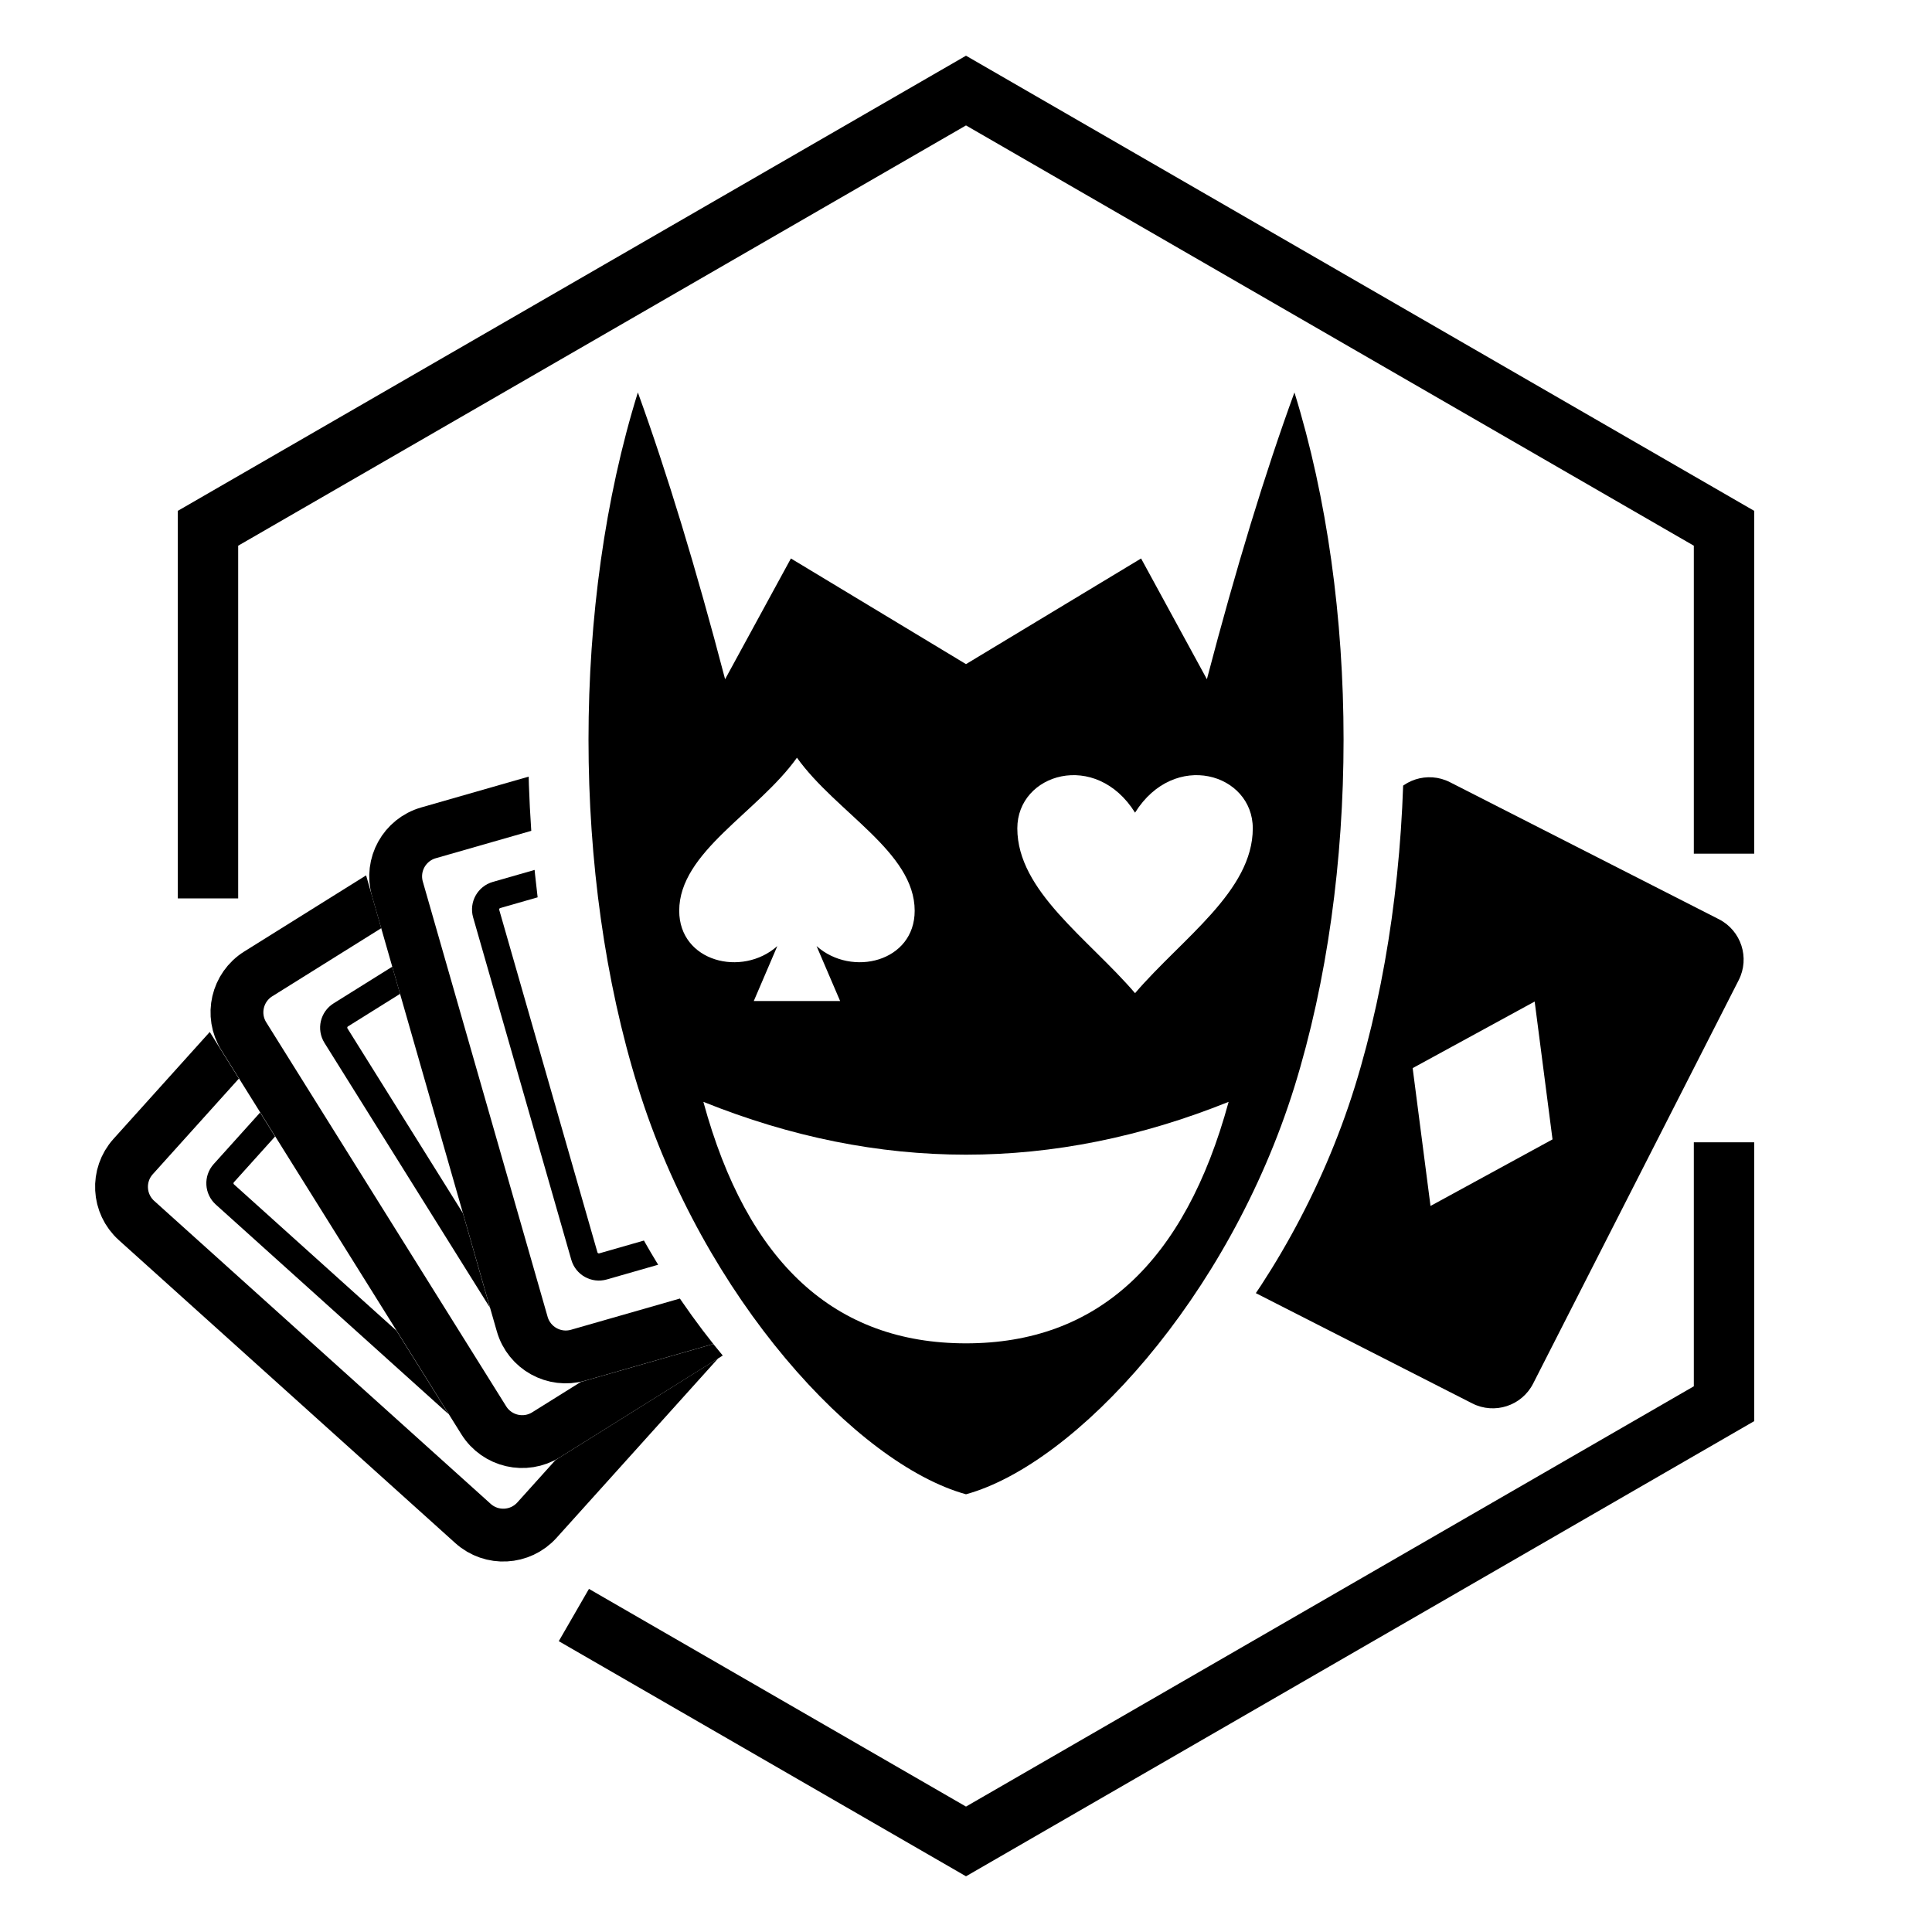
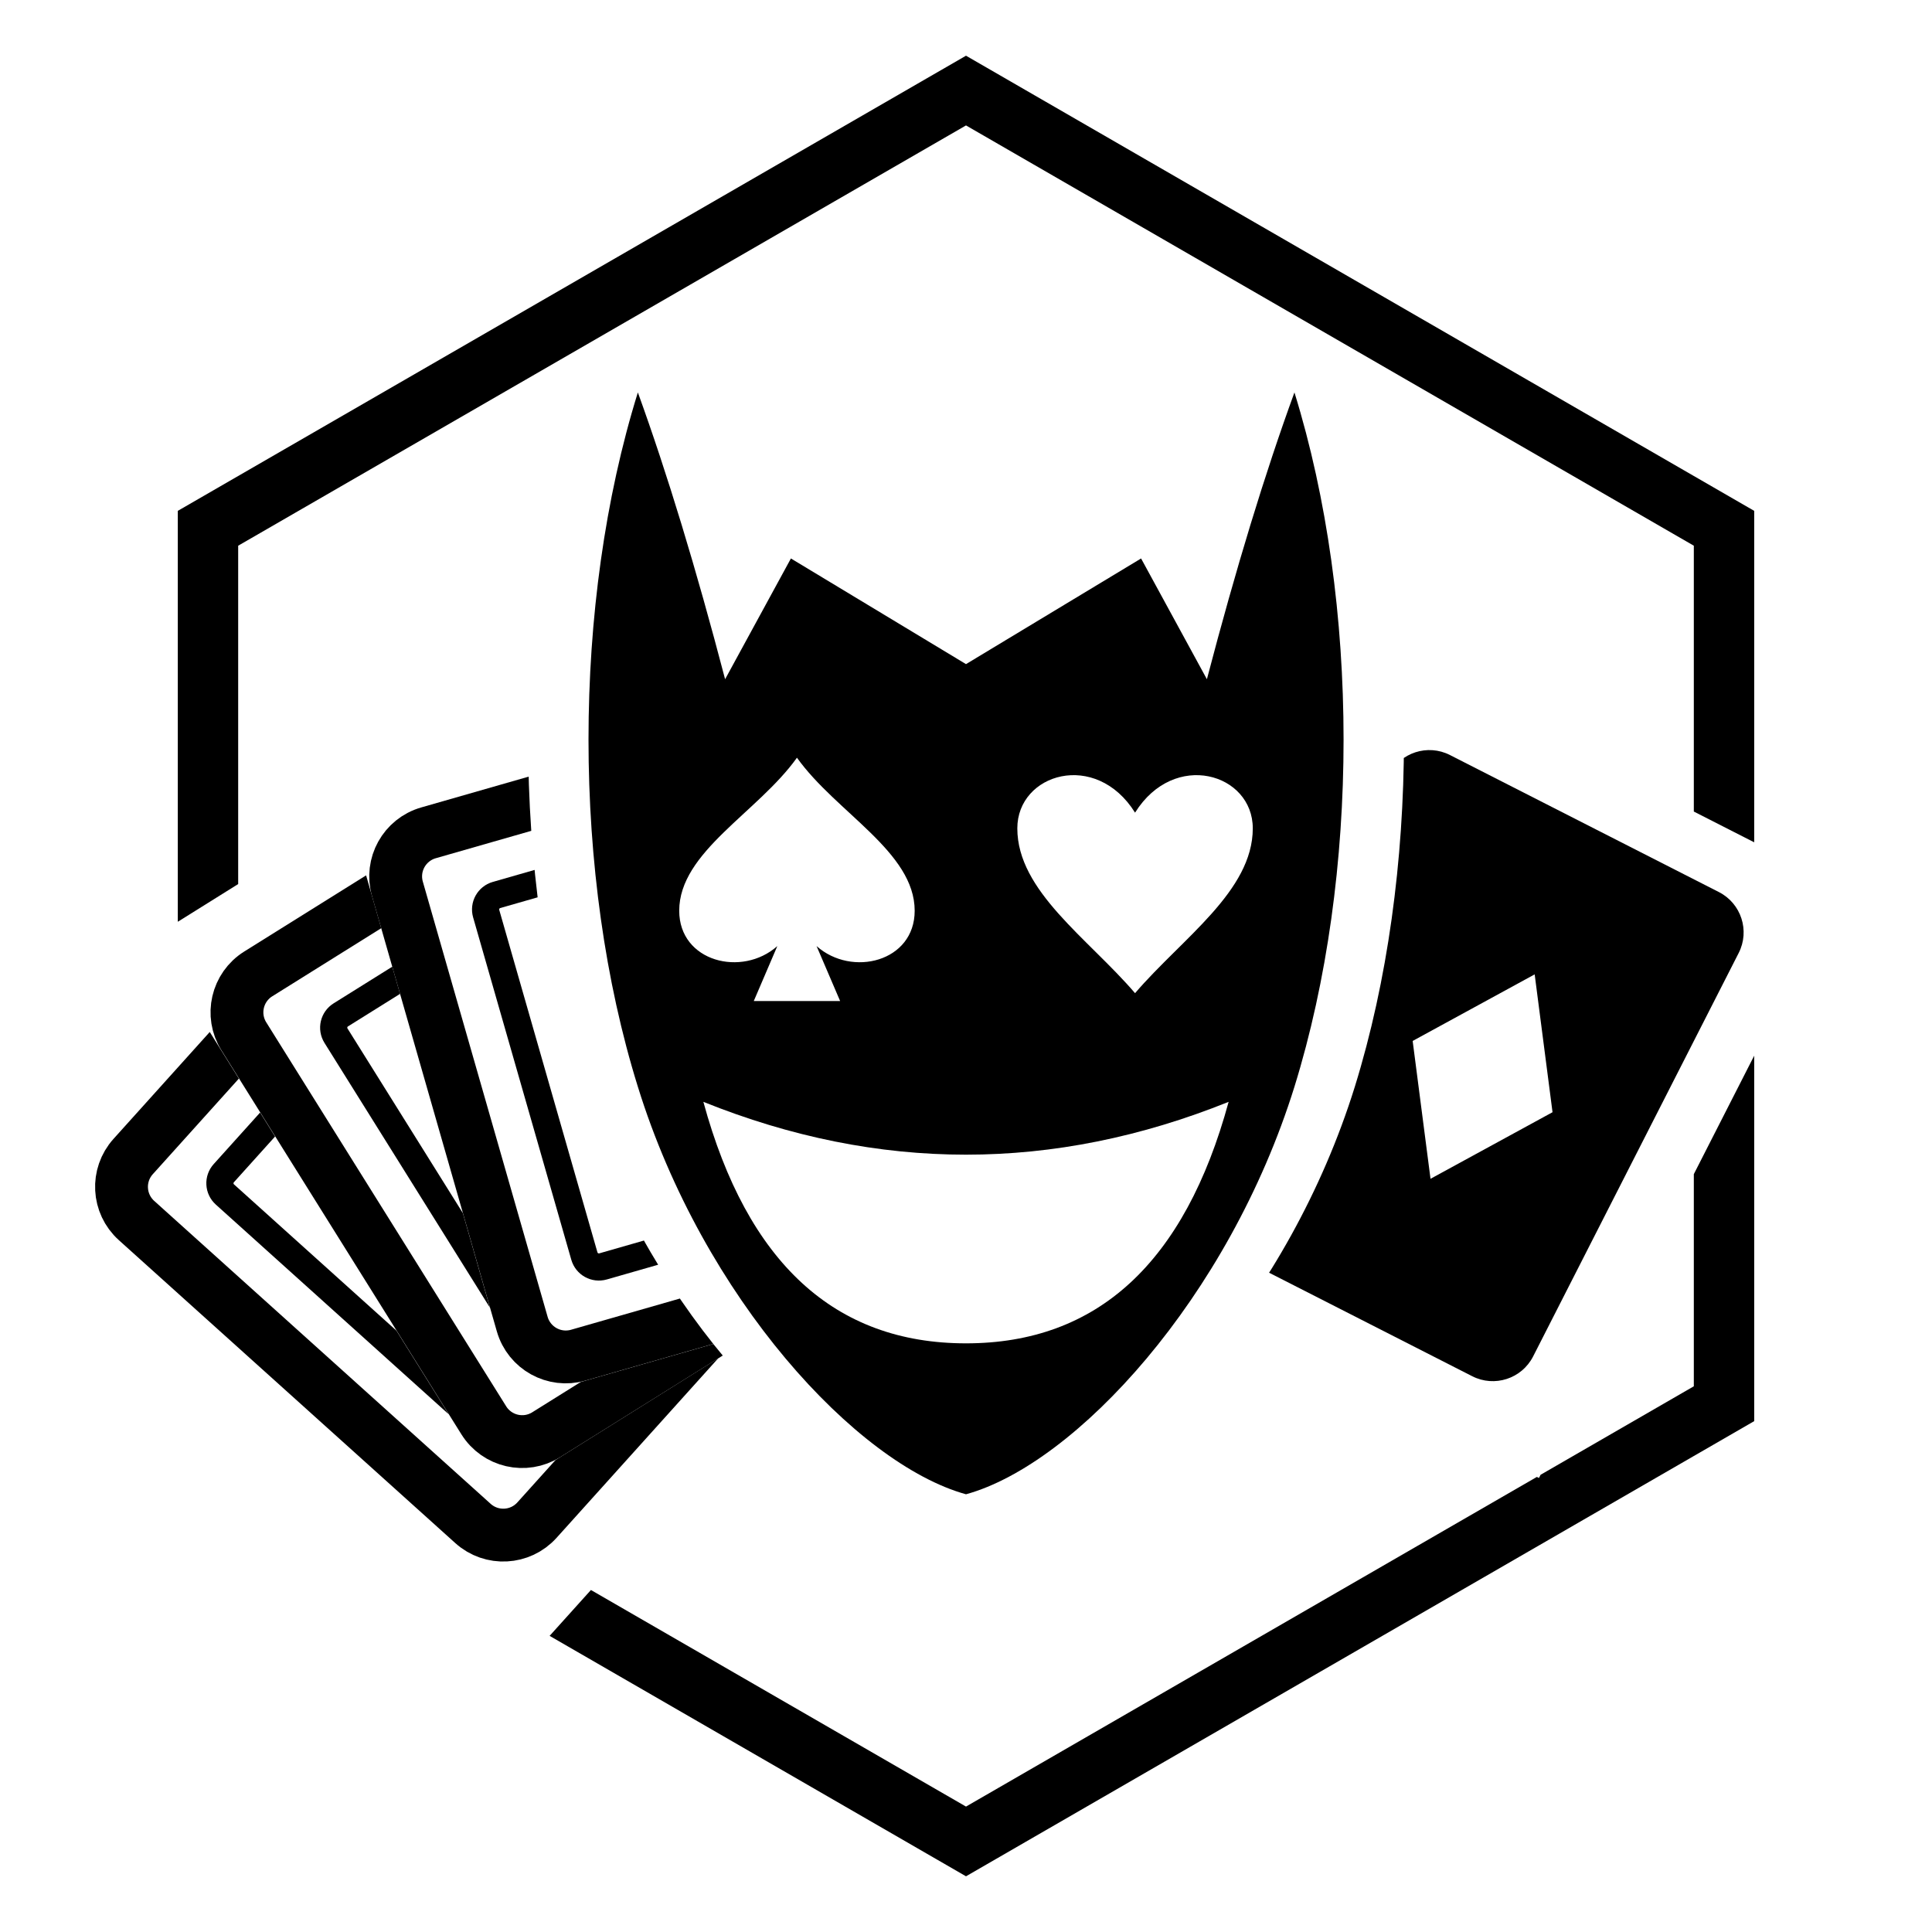
<svg xmlns="http://www.w3.org/2000/svg" viewBox="0 0 64 64">
  <defs>
+     <clipPath id="bai-f0">
+       <path clip-rule="evenodd" d="M-2 -2H66V66H-2ZM9.2 26.03L26.26 21.14L32.8 43.97L15.74 48.86Z" />
+     </clipPath>
+     <clipPath id="bai-f1">
+       <path clip-rule="evenodd" d="M-2 -2H66V66H-2ZM3.32 32.14L18.37 22.74L30.96 42.88L15.9 52.28Z" />
+     </clipPath>
+     <clipPath id="bai-f2">
+       <path clip-rule="evenodd" d="M-2 -2H66V66H-2ZM-0.65 39.64L11.23 26.45L28.88 42.34L17 55.53Z" />
+     </clipPath>
+     <clipPath id="bai-f3">
+       <path clip-rule="evenodd" d="M-2 -2H66V66H-2ZM45.82 21.64L60.97 29.36L50.98 48.96L35.83 41.24Z" />
+     </clipPath>
    <clipPath id="bai-left">
      <path d="M-2 -2H19.13L19.13 13C16.95 20 16.95 29 19.13 36C21.3 43 26.38 48.5 30 49.5V66H-2Z" />
    </clipPath>
    <clipPath id="bai-right">
      <path d="M66 -2H44.88L44.88 13C47.05 20 47.05 29 44.88 36C42.7 43 37.63 48.5 34 49.5V66H66Z" />
    </clipPath>
    <clipPath id="bai-c0">
      <path clip-rule="evenodd" d="M-2 -2H66V66H-2ZM11.67 27.4L24.89 23.61L30.33 42.6L17.11 46.39Z" />
    </clipPath>
    <clipPath id="bai-c1">
      <path clip-rule="evenodd" d="M-2 -2H66V66H-2ZM6.07 32.78L17.73 25.49L28.2 42.24L16.54 49.53Z" />
    </clipPath>
    <clipPath id="bai-c2">
      <path clip-rule="evenodd" d="M-2 -2H66V66H-2ZM-0.83 39.65L11.22 26.27L29.05 42.33L17.01 55.71Z" />
    </clipPath>
  </defs>
-   <path fill="none" stroke="currentColor" stroke-width="2" d="M6.89 29.76L6.89 17.5L32 3L57.11 17.5L57.11 28.28M57.11 37.84L57.11 46.5L32 61L19.01 53.5" />
+   <g clip-path="url(#bai-f0)">
+     <g clip-path="url(#bai-f1)">
+       <g clip-path="url(#bai-f2)">
+         <g clip-path="url(#bai-f3)">
+           <path fill="none" stroke="currentColor" stroke-width="2" d="M6.89 32.9L6.89 17.5L32 3L57.11 17.5L57.11 30.38M57.11 33.94L57.11 46.5L32 61L16.31 51.94" />
+         </g>
+       </g>
+     </g>
+   </g>
  <g fill="none" stroke="currentColor" stroke-width="2" clip-path="url(#bai-left)">
    <g transform="rotate(-16 21 35)">
      <rect stroke-width="1.75" x="15" y="26" width="12" height="18" rx="1.5" />
      <rect stroke-width="0.9" x="17.6" y="28.6" width="6.8" height="12.8" rx="0.5" />
    </g>
    <g clip-path="url(#bai-c0)">
      <g transform="rotate(-32 17.14 37.51)">
        <rect stroke-width="1.75" x="11.14" y="28.51" width="12" height="18" rx="1.5" />
        <rect stroke-width="0.9" x="13.74" y="31.11" width="6.8" height="12.8" rx="0.5" />
      </g>
    </g>
    <g clip-path="url(#bai-c0)">
      <g clip-path="url(#bai-c1)">
        <g transform="rotate(-48 14.11 40.99)">
          <rect stroke-width="1.75" x="8.11" y="31.99" width="12" height="18" rx="1.5" />
          <rect stroke-width="0.9" x="10.71" y="34.59" width="6.8" height="12.8" rx="0.5" />
        </g>
      </g>
    </g>
  </g>
  <g clip-path="url(#bai-right)">
-     <path fill="currentColor" fill-rule="evenodd" transform="rotate(27 48.4 36.2)" d="M43.4 27.2h10a1.5 1.5 0 0 1 1.5 1.5v15a1.5 1.5 0 0 1-1.5 1.5h-10a1.5 1.5 0 0 1-1.5-1.5v-15a1.5 1.5 0 0 1 1.5-1.5ZM49.2 32.4l2.6 3.8-2.6 3.8-2.6-3.8Z" />
+     <path fill="currentColor" fill-rule="evenodd" transform="rotate(27 48.4 35.3)" d="M43.4 26.3h10a1.5 1.5 0 0 1 1.5 1.5v15a1.5 1.5 0 0 1-1.5 1.5h-10a1.5 1.5 0 0 1-1.5-1.5v-15a1.5 1.5 0 0 1 1.5-1.5ZM49.2 31.5l2.6 3.8-2.6 3.8-2.6-3.8Z" />
  </g>
  <path fill="currentColor" fill-rule="evenodd" d="M21.13 13C18.95 20 18.95 29 21.13 36C23.3 43 28.38 48.5 32 49.5C35.63 48.5 40.7 43 42.88 36C45.05 29 45.05 20 42.88 13Q41.42 17 39.98 22.5L37.8 18.5L32 22L26.2 18.5L24.02 22.5Q22.58 17 21.13 13ZM26.4 25.1C27.7 26.92 30.3 28.22 30.3 30.17C30.3 31.86 28.22 32.38 27.05 31.34L27.83 33.16H24.97L25.75 31.34C24.58 32.38 22.5 31.86 22.5 30.17C22.5 28.22 25.1 26.92 26.4 25.1ZM37.6 32.9C36.04 31.08 33.7 29.52 33.7 27.44C33.7 25.62 36.3 24.84 37.6 26.92C38.9 24.84 41.5 25.62 41.5 27.44C41.5 29.52 39.16 31.08 37.6 32.9ZM23.3 36.5Q32 40 40.7 36.5Q38.52 44.5 32 44.5Q25.48 44.5 23.3 36.5Z" />
</svg>
